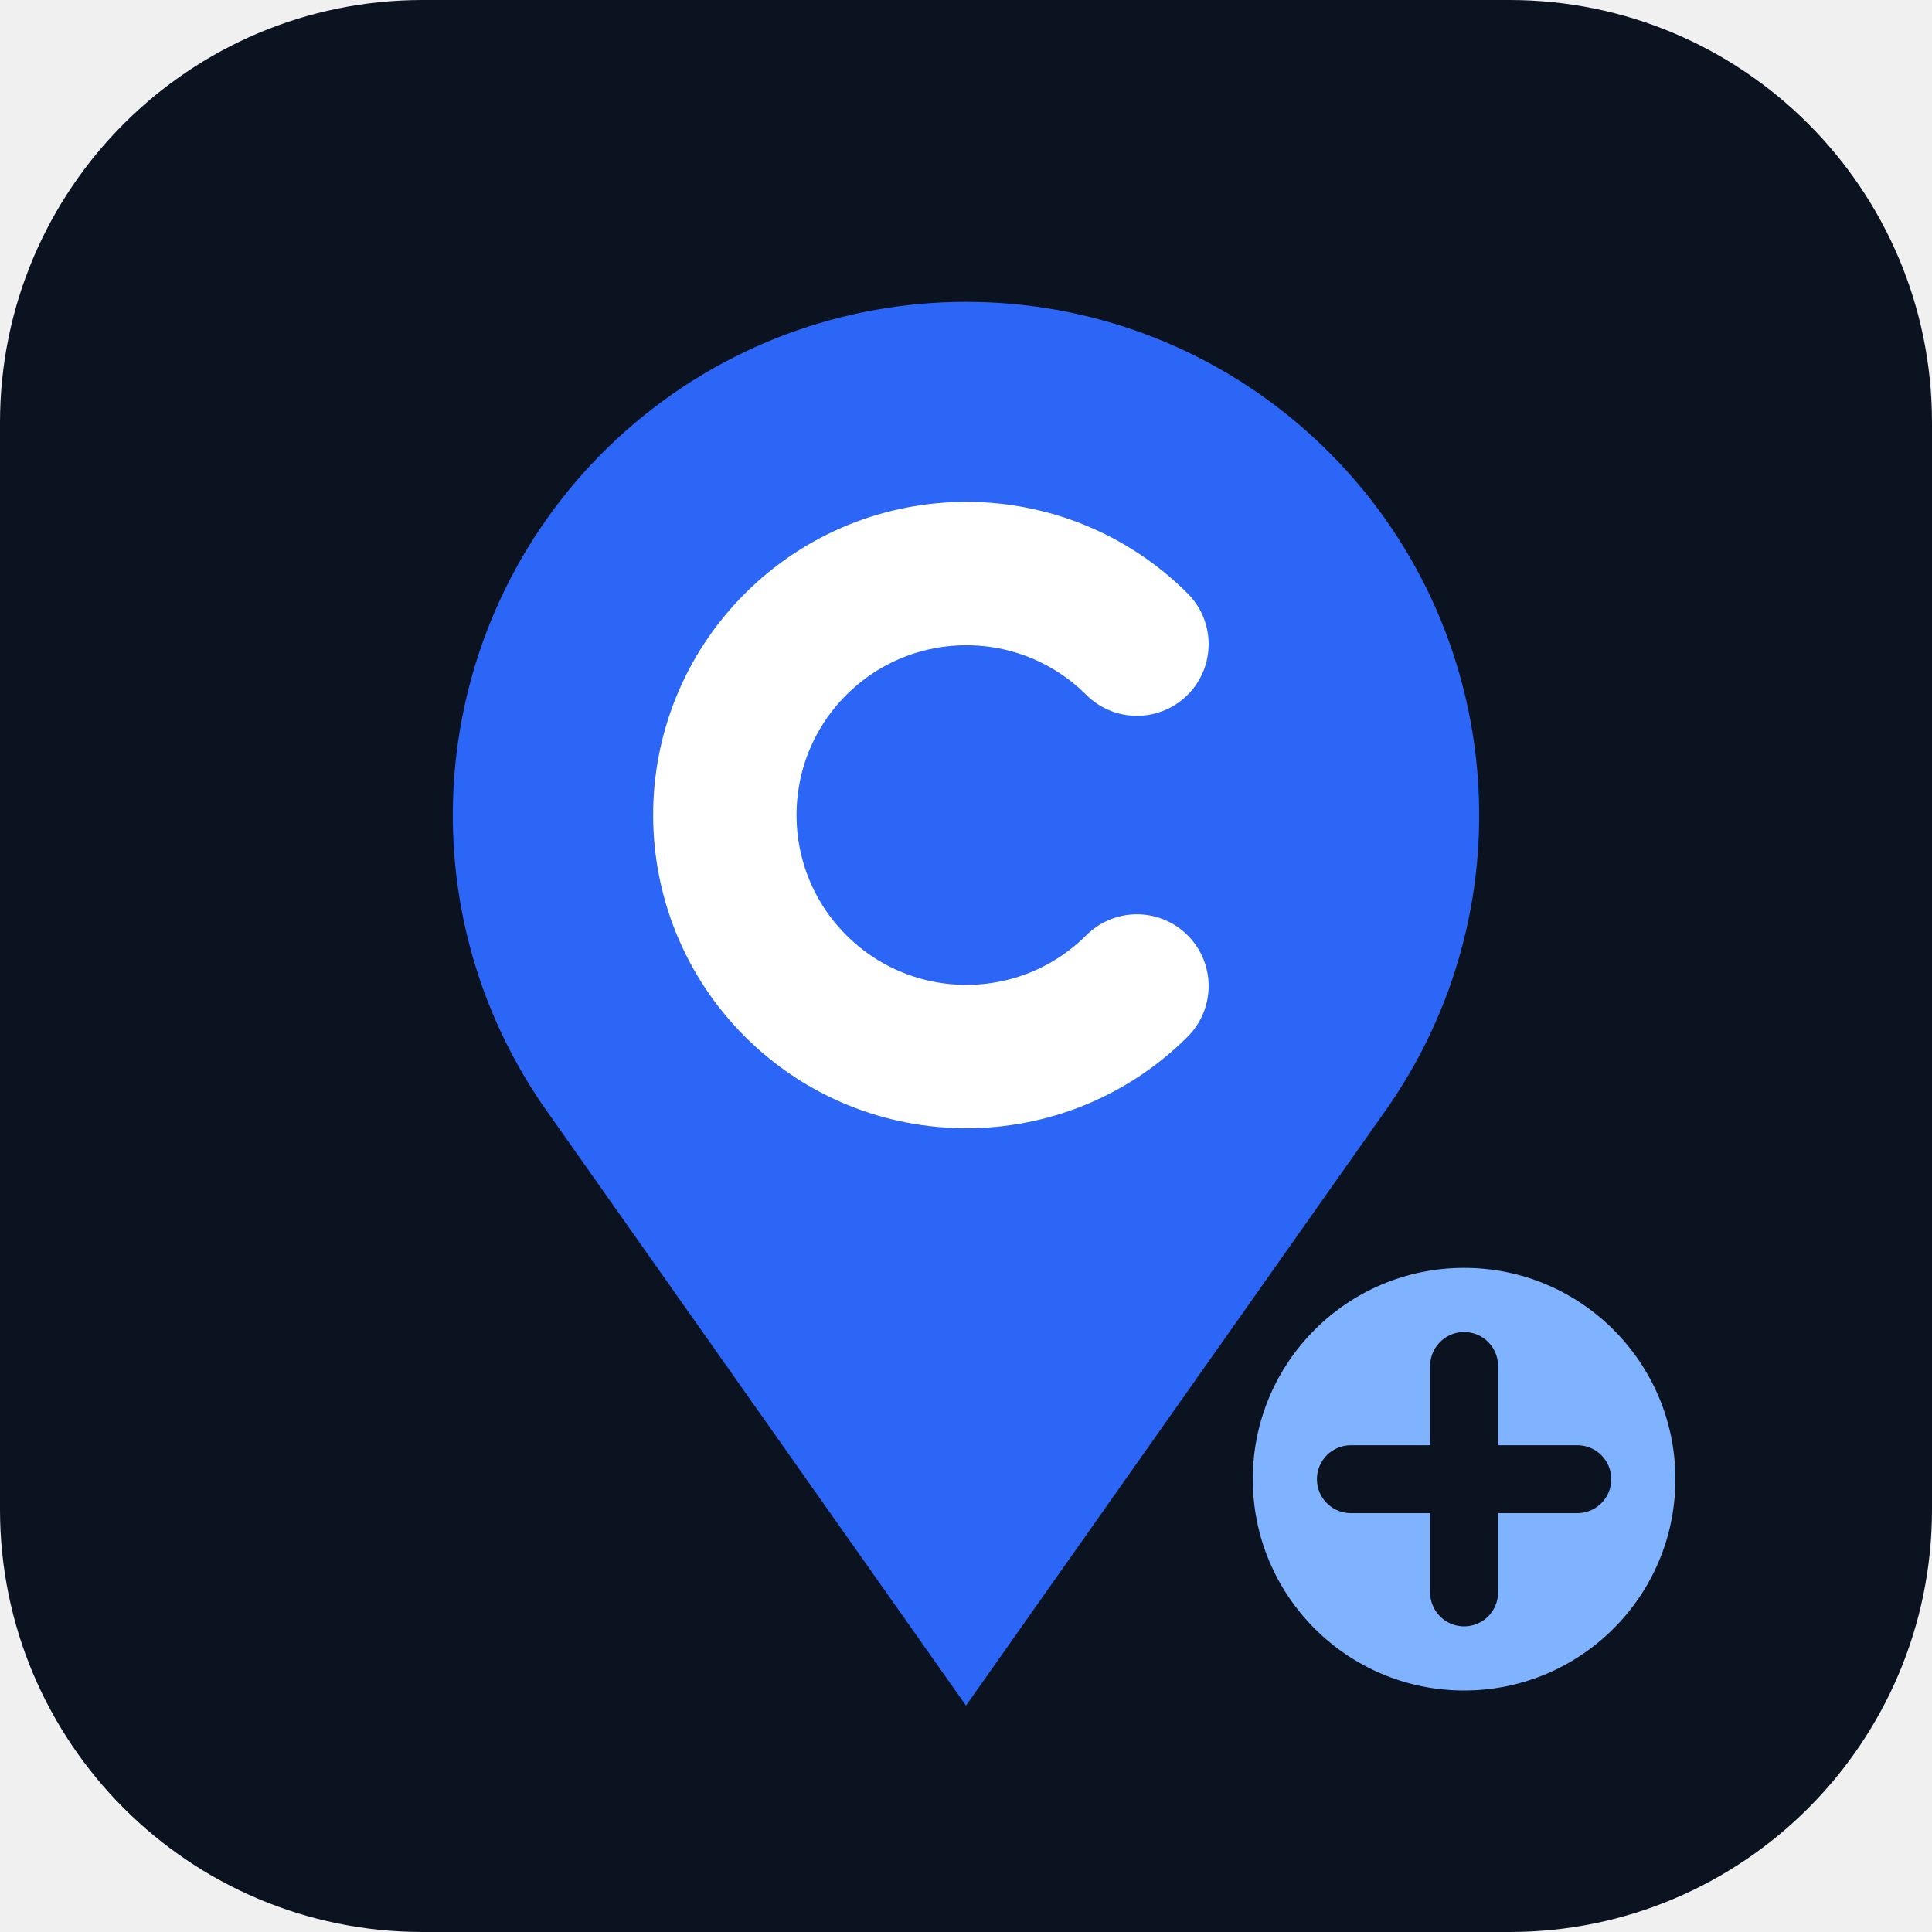
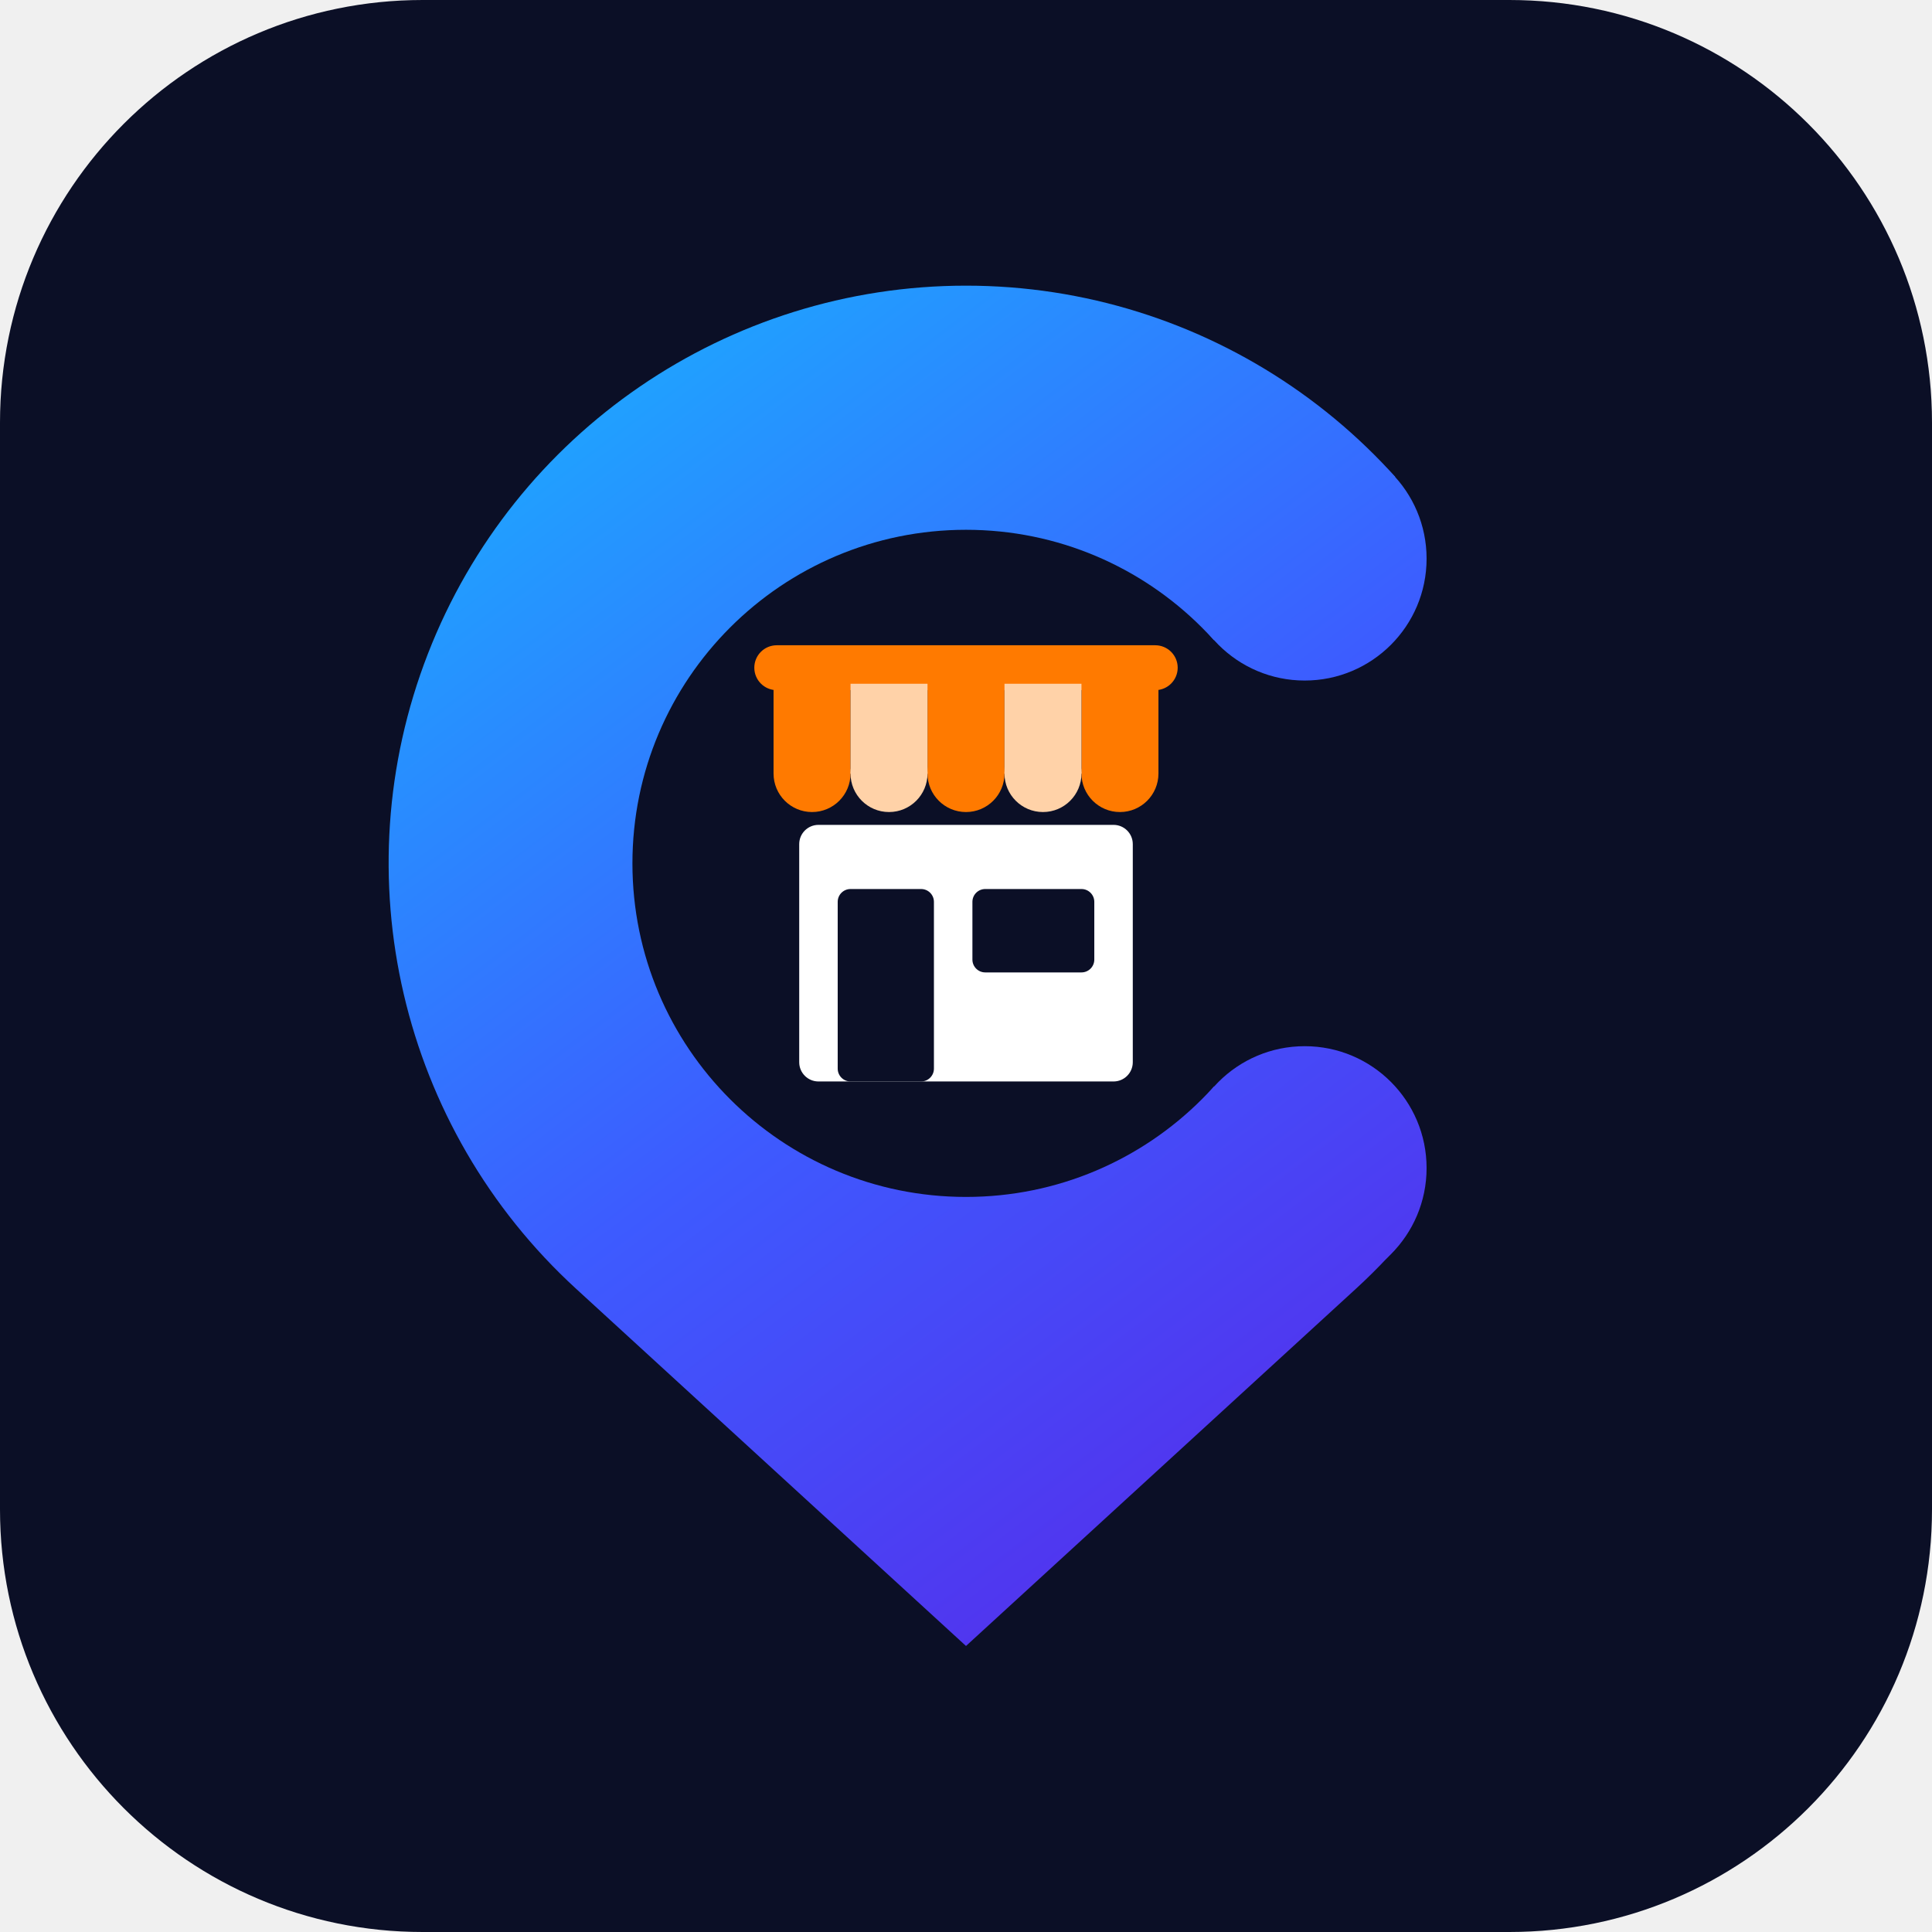
<svg xmlns="http://www.w3.org/2000/svg" viewBox="0 0 512 512">
-   <rect width="512" height="512" rx="112" fill="#0b1220" />
-   <path d="M256 452 143.9 293A136 136 0 1 1 368.1 293Z" fill="#2b66f6" />
-   <path d="M301.3 261.3A64 64 0 1 1 301.3 170.7" fill="none" stroke="#ffffff" stroke-width="38" stroke-linecap="round" />
-   <circle cx="388" cy="392" r="64" fill="#7fb2ff" stroke="#0b1220" stroke-width="16" />
-   <path d="M388 362v60M358 392h60" stroke="#0b1220" stroke-width="18" stroke-linecap="round" />
+   <defs>
+     <linearGradient id="f" gradientUnits="userSpaceOnUse" x1="20" y1="10" x2="180" y2="222">
+       <stop offset="0" stop-color="#18b4ff" />
+       <stop offset="0.5" stop-color="#3d5bff" />
+       <stop offset="1" stop-color="#5b21e6" />
+     </linearGradient>
+     <mask id="c" maskUnits="userSpaceOnUse" x="-20" y="-100" width="340" height="380">
+       <rect x="-20" y="-100" width="340" height="380" fill="#fff" />
+       <circle cx="100" cy="100" r="52" fill="#000" />
+       <path d="M100 100 L248.6 -33.8 L320 -33.8 L320 233.8 L248.6 233.8 Z" fill="#000" />
+     </mask>
+   </defs>
+   <rect width="512" height="512" rx="112" fill="#0b0f26" />
+   <g transform="translate(86 58.8) scale(1.7)">
+     <g fill="url(#f)">
+       <path mask="url(#c)" d="M100 222 L39.2 166.3 A90 90 0 1 1 160.8 166.3 Z" />
+       <circle cx="152.8" cy="52.5" r="19" />
+       <circle cx="152.8" cy="147.5" r="19" />
+     </g>
+     <rect x="67" y="66" width="66" height="7" rx="3.5" fill="#ff7a00" />
+     <g fill="#ff7a00">
+       <rect x="70" y="72" width="12" height="14" />
+       <circle cx="76" cy="86" r="6" />
+       <rect x="94" y="72" width="12" height="14" />
+       <circle cx="100" cy="86" r="6" />
+       <rect x="118" y="72" width="12" height="14" />
+       <circle cx="124" cy="86" r="6" />
+     </g>
+     <g fill="#ffd2a8">
+       <rect x="82" y="72" width="12" height="14" />
+       <circle cx="88" cy="86" r="6" />
+       <rect x="106" y="72" width="12" height="14" />
+       <circle cx="112" cy="86" r="6" />
+     </g>
+     <rect x="74" y="94" width="52" height="40" rx="3" fill="#ffffff" />
+     <rect x="80" y="104" width="15" height="30" rx="2" fill="#0b0f26" />
+     <rect x="101" y="104" width="19" height="13" rx="2" fill="#0b0f26" />
+   </g>
</svg>
